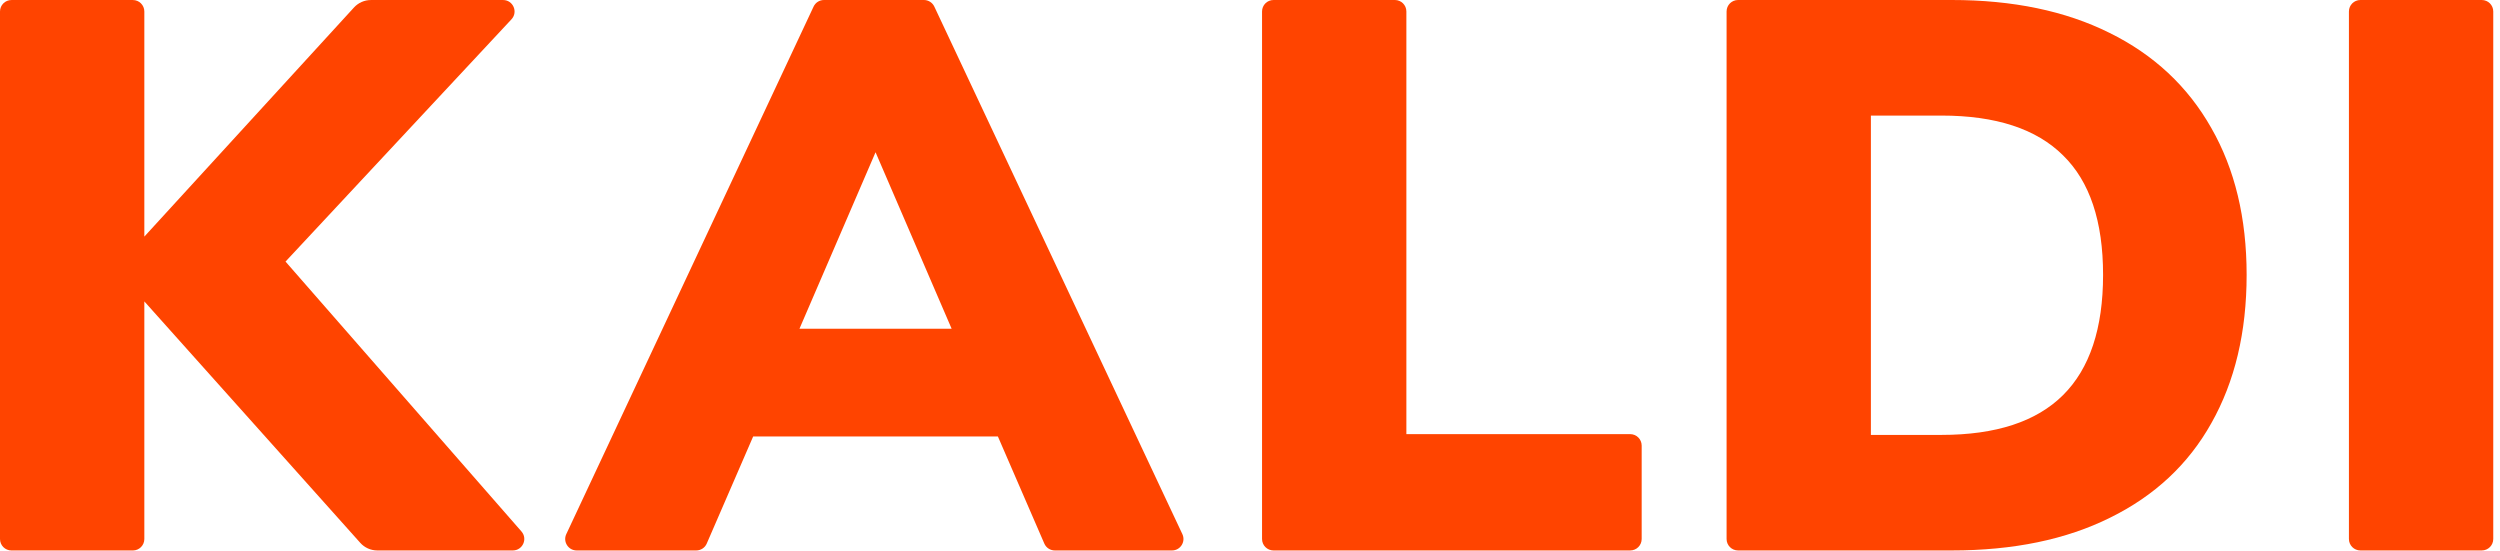
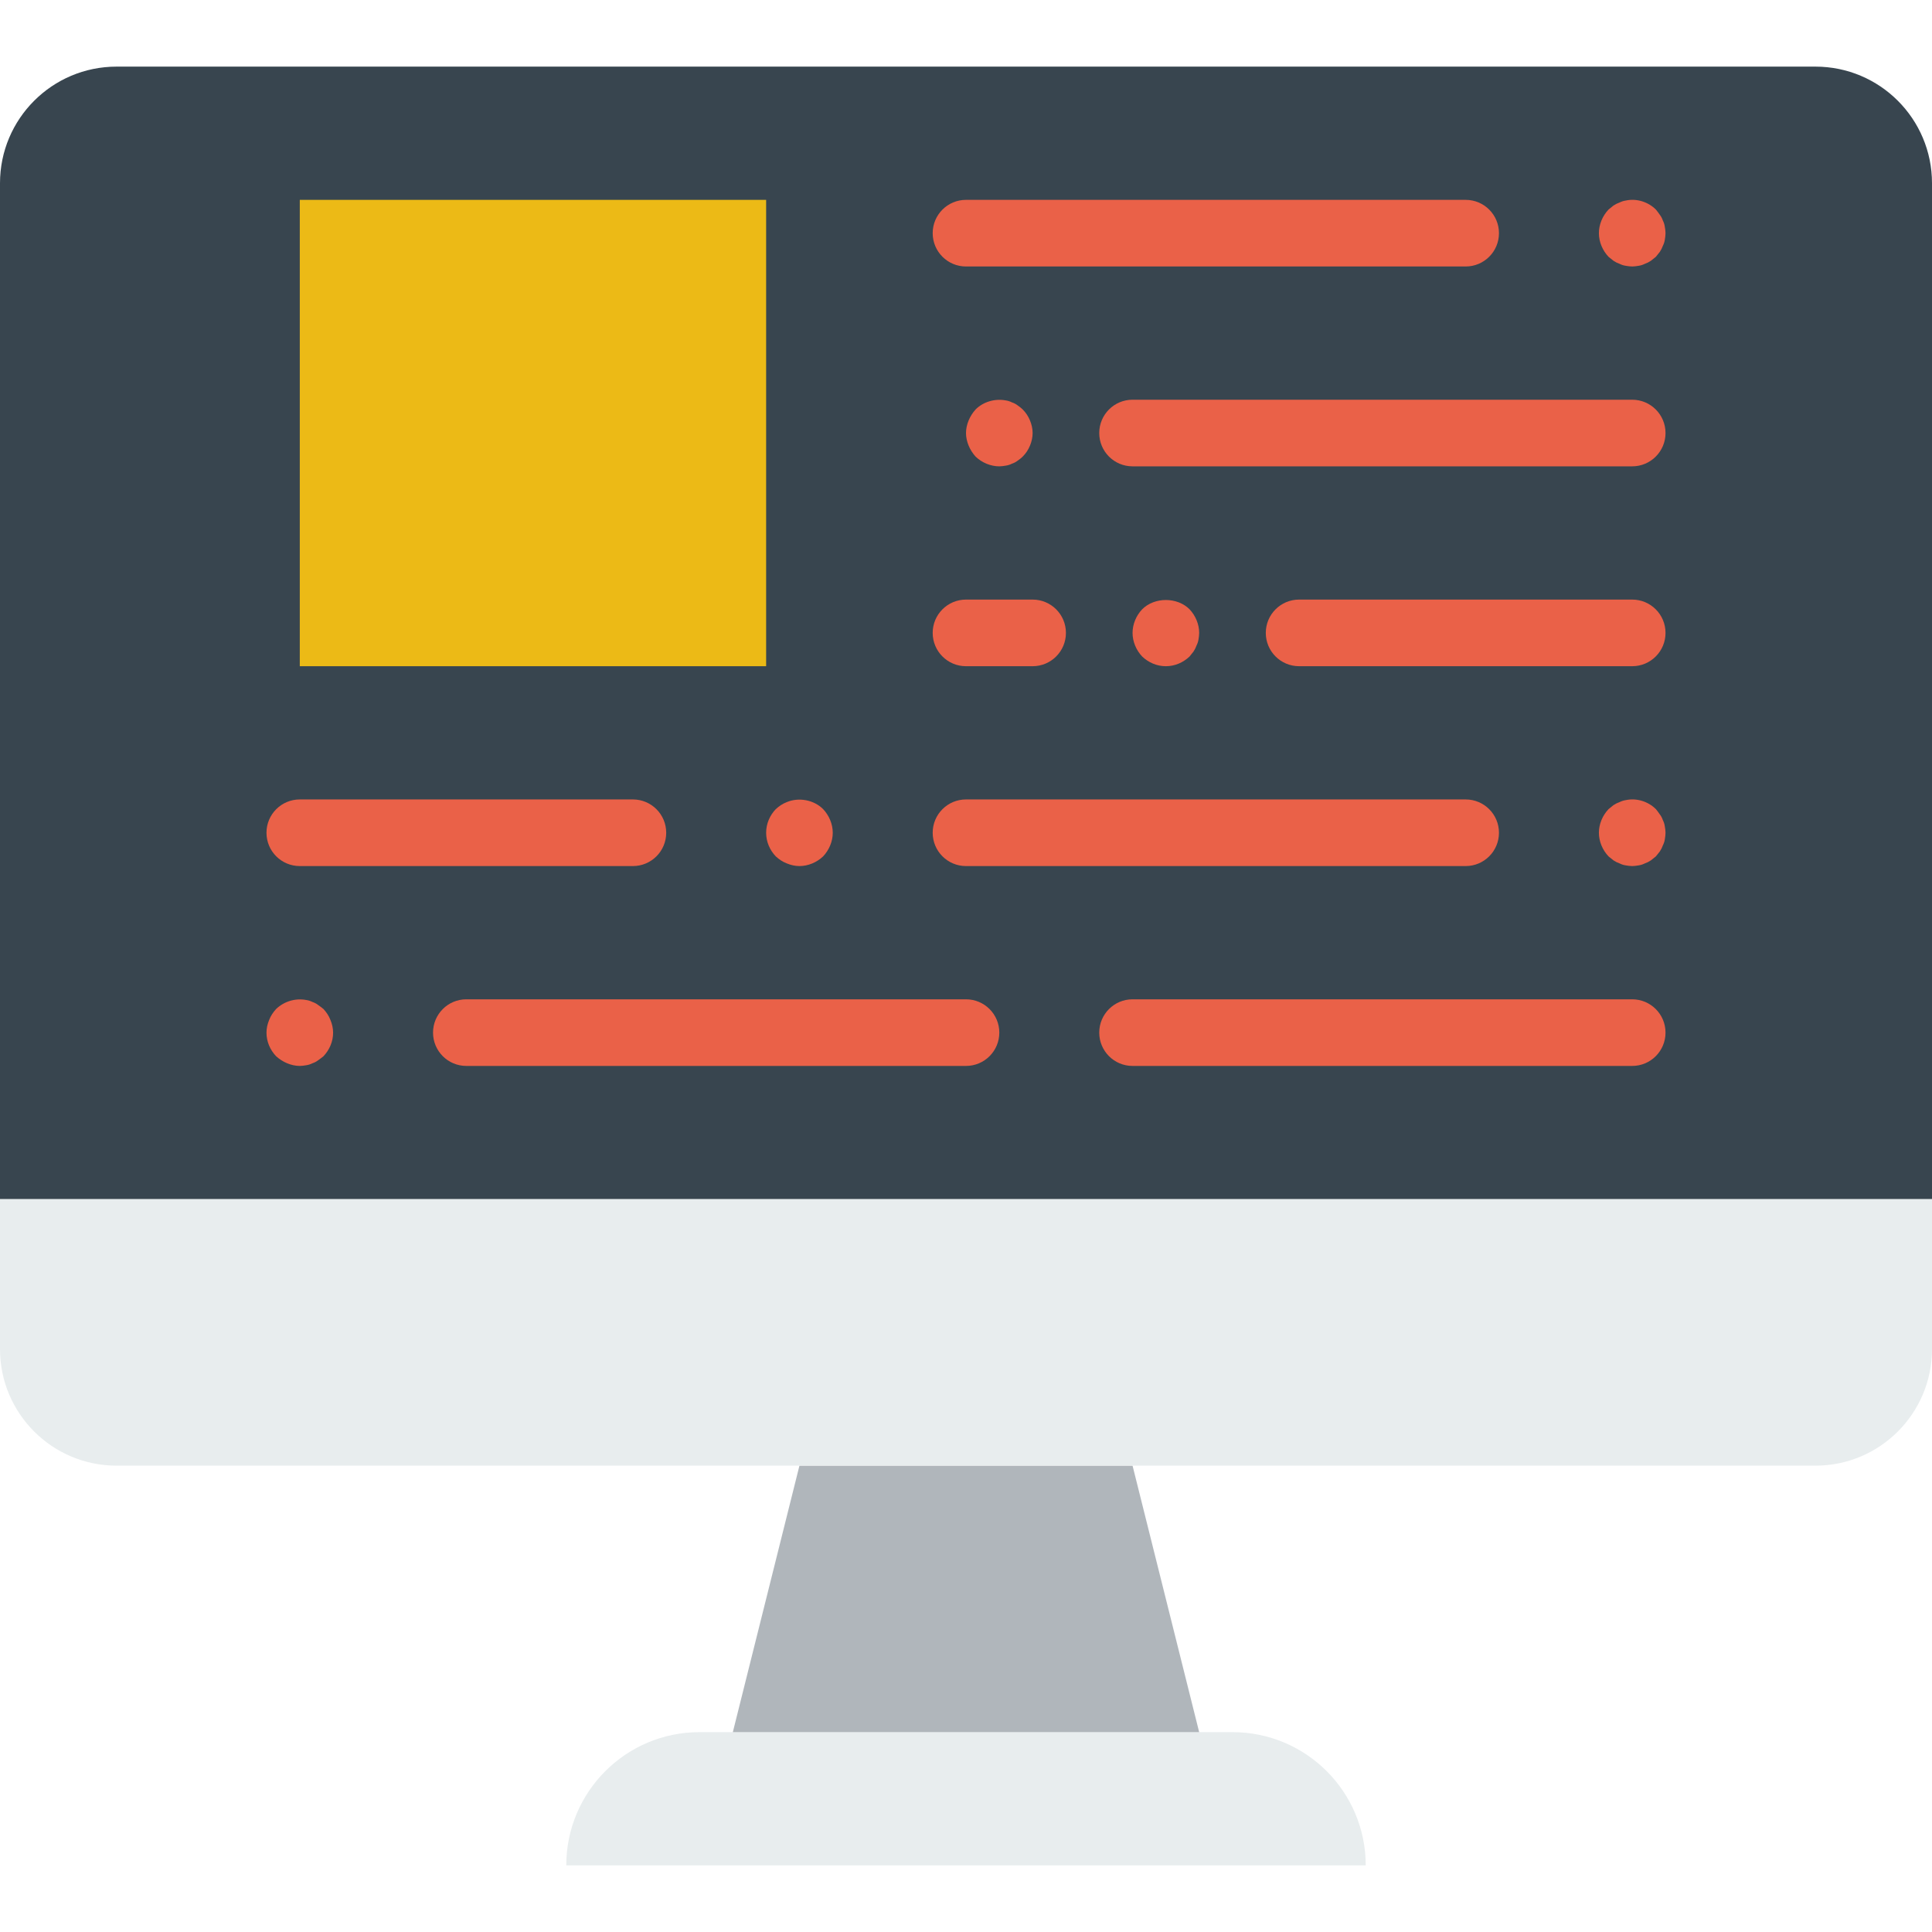
- <svg xmlns="http://www.w3.org/2000/svg" xmlns:xlink="http://www.w3.org/1999/xlink" viewBox="0 0 109 24">
-   <g transform="translate(-1470)">
-     <g style="mix-blend-mode:normal" transform="translate(1470)" fill="#f40">
-       <use xlink:href="#b" style="mix-blend-mode:normal" />
-       <use xlink:href="#c" style="mix-blend-mode:normal" />
-       <use xlink:href="#d" style="mix-blend-mode:normal" />
-       <use xlink:href="#e" style="mix-blend-mode:normal" />
-       <use xlink:href="#f" style="mix-blend-mode:normal" />
+ <svg xmlns="http://www.w3.org/2000/svg" version="1.1" id="Layer_1" x="0px" y="0px" viewBox="0 0 512 512" style="enable-background:new 0 0 512 512;" xml:space="preserve">
+   <g>
+     <path style="fill:#E8EDEE;" d="M361.931,494.345H150.069c0-19.5,15.81-35.31,35.31-35.31h141.241   C346.121,459.034,361.931,474.845,361.931,494.345" />
+     <polygon style="fill:#B0B6BB;" points="317.793,459.034 194.207,459.034 211.862,388.414 300.138,388.414  " />
+     <path style="fill:#38454F;" d="M512,317.793H0V48.552c0-17.064,13.833-30.897,30.897-30.897h450.207   c17.064,0,30.897,13.833,30.897,30.897V317.793z" />
+     <path style="fill:#E8EDEE;" d="M481.103,388.414H30.897C13.833,388.414,0,374.581,0,357.517v-39.724h512v39.724   C512,374.581,498.167,388.414,481.103,388.414" />
+     <g>
+       <path style="fill:#EA6148;" d="M432.552,282.483H300.138c-4.882,0-8.828-3.955-8.828-8.828c0-4.873,3.946-8.828,8.828-8.828    h132.414c4.882,0,8.828,3.955,8.828,8.828C441.379,278.528,437.433,282.483,432.552,282.483" />
+       <path style="fill:#EA6148;" d="M167.724,229.517H79.448c-4.882,0-8.828-3.955-8.828-8.828c0-4.873,3.946-8.828,8.828-8.828h88.276    c4.882,0,8.828,3.955,8.828,8.828C176.552,225.562,172.606,229.517,167.724,229.517" />
+       <path style="fill:#EA6148;" d="M388.414,229.517H256c-4.882,0-8.828-3.955-8.828-8.828c0-4.873,3.946-8.828,8.828-8.828h132.414    c4.882,0,8.828,3.955,8.828,8.828C397.241,225.562,393.295,229.517,388.414,229.517" />
+       <path style="fill:#EA6148;" d="M211.862,229.517c-1.148,0-2.295-0.265-3.354-0.706c-1.148-0.441-2.03-1.059-2.913-1.854    c-1.598-1.677-2.56-3.884-2.56-6.268s0.962-4.59,2.56-6.268c0.883-0.794,1.766-1.412,2.913-1.854    c3.169-1.324,7.15-0.618,9.622,1.854c1.589,1.677,2.56,3.972,2.56,6.268c0,2.295-0.971,4.59-2.56,6.268    C216.452,228.546,214.157,229.517,211.862,229.517" />
+       <path style="fill:#EA6148;" d="M256,282.483H123.586c-4.882,0-8.828-3.955-8.828-8.828c0-4.873,3.946-8.828,8.828-8.828H256    c4.882,0,8.828,3.955,8.828,8.828C264.828,278.528,260.882,282.483,256,282.483" />
+       <path style="fill:#EA6148;" d="M79.448,282.483c-1.148,0-2.295-0.265-3.354-0.706c-1.059-0.441-2.03-1.059-2.913-1.854    c-1.598-1.677-2.56-3.884-2.56-6.268c0-1.148,0.265-2.295,0.706-3.354c0.441-1.148,1.059-2.03,1.854-2.913    c2.119-2.03,5.12-2.913,7.936-2.383c0.627,0.088,1.148,0.265,1.686,0.53c0.521,0.177,1.059,0.441,1.501,0.794    c0.521,0.353,0.971,0.706,1.412,1.059c0.794,0.883,1.412,1.766,1.854,2.913c0.441,1.059,0.706,2.207,0.706,3.354    c0,2.383-0.971,4.59-2.56,6.268c-0.441,0.353-0.892,0.706-1.412,1.059c-0.441,0.353-0.98,0.618-1.501,0.794    c-0.538,0.265-1.059,0.441-1.686,0.53C80.596,282.394,79.978,282.483,79.448,282.483" />
+       <path style="fill:#EA6148;" d="M432.552,229.517c-0.538,0-1.148-0.088-1.677-0.177c-0.618-0.088-1.148-0.265-1.677-0.53    c-0.53-0.177-1.059-0.441-1.598-0.794c-0.433-0.353-0.874-0.706-1.315-1.059c-1.598-1.677-2.56-3.972-2.56-6.268    c0-2.295,0.962-4.59,2.56-6.268l1.315-1.059c0.539-0.353,1.068-0.618,1.598-0.794c0.53-0.265,1.059-0.441,1.677-0.53    c2.825-0.618,5.906,0.353,7.945,2.383c0.353,0.441,0.706,0.883,1.059,1.412c0.353,0.441,0.609,0.971,0.794,1.501    c0.265,0.53,0.441,1.059,0.521,1.677c0.097,0.53,0.185,1.148,0.185,1.677s-0.088,1.148-0.185,1.766    c-0.079,0.53-0.256,1.059-0.521,1.589c-0.185,0.53-0.441,1.059-0.794,1.589c-0.353,0.441-0.706,0.883-1.059,1.324    c-0.441,0.353-0.892,0.706-1.324,1.059c-0.53,0.353-1.068,0.618-1.589,0.794c-0.538,0.265-1.059,0.441-1.686,0.53    C433.699,229.429,433.081,229.517,432.552,229.517" />
+       <path style="fill:#EA6148;" d="M432.552,123.586H300.138c-4.882,0-8.828-3.955-8.828-8.828s3.946-8.828,8.828-8.828h132.414    c4.882,0,8.828,3.955,8.828,8.828S437.433,123.586,432.552,123.586" />
+       <path style="fill:#EA6148;" d="M432.552,176.552h-88.276c-4.882,0-8.828-3.955-8.828-8.828s3.946-8.828,8.828-8.828h88.276    c4.882,0,8.828,3.955,8.828,8.828S437.433,176.552,432.552,176.552" />
+       <path style="fill:#EA6148;" d="M273.655,176.552H256c-4.882,0-8.828-3.955-8.828-8.828s3.946-8.828,8.828-8.828h17.655    c4.882,0,8.828,3.955,8.828,8.828S278.537,176.552,273.655,176.552" />
+       <path style="fill:#EA6148;" d="M388.414,70.621H256c-4.882,0-8.828-3.955-8.828-8.828s3.946-8.828,8.828-8.828h132.414    c4.882,0,8.828,3.955,8.828,8.828S393.295,70.621,388.414,70.621" />
+       <path style="fill:#EA6148;" d="M432.552,70.621c-0.538,0-1.148-0.088-1.677-0.177c-0.618-0.088-1.148-0.265-1.677-0.53    c-0.53-0.177-1.059-0.441-1.598-0.794c-0.433-0.353-0.874-0.706-1.315-1.059c-1.598-1.677-2.56-3.972-2.56-6.268    c0-2.295,0.962-4.59,2.56-6.268l1.315-1.059c0.539-0.353,1.068-0.618,1.598-0.794c0.53-0.265,1.059-0.441,1.677-0.53    c2.825-0.618,5.906,0.353,7.945,2.383c0.353,0.441,0.706,0.883,1.059,1.412c0.353,0.441,0.609,0.971,0.794,1.501    c0.265,0.53,0.441,1.059,0.521,1.677c0.097,0.53,0.185,1.148,0.185,1.677s-0.088,1.148-0.185,1.766    c-0.079,0.53-0.256,1.059-0.521,1.589c-0.185,0.53-0.441,1.059-0.794,1.589c-0.353,0.441-0.706,0.883-1.059,1.324    c-0.441,0.353-0.892,0.706-1.324,1.059c-0.53,0.353-1.068,0.618-1.589,0.794c-0.538,0.265-1.059,0.441-1.686,0.53    C433.699,70.532,433.081,70.621,432.552,70.621" />
+       <path style="fill:#EA6148;" d="M264.828,123.586c-2.295,0-4.599-0.971-6.268-2.56c-0.794-0.883-1.412-1.854-1.854-2.913    S256,115.906,256,114.759c0-1.148,0.265-2.295,0.706-3.354s1.059-2.03,1.854-2.913c2.03-2.03,5.12-2.913,7.936-2.383    c0.627,0.088,1.148,0.265,1.686,0.53c0.521,0.177,1.059,0.441,1.501,0.794c0.521,0.353,0.971,0.706,1.324,1.059    c0.883,0.883,1.501,1.854,1.942,2.913s0.706,2.207,0.706,3.354c0,1.148-0.265,2.295-0.706,3.354s-1.059,2.03-1.942,2.913    c-0.353,0.353-0.803,0.706-1.324,1.059c-0.441,0.353-0.98,0.618-1.501,0.794c-0.538,0.265-1.059,0.441-1.686,0.53    C265.975,123.498,265.357,123.586,264.828,123.586" />
+       <path style="fill:#EA6148;" d="M308.966,176.552c-2.392,0-4.599-0.971-6.268-2.56c-1.598-1.677-2.56-3.972-2.56-6.268    c0-2.295,0.962-4.59,2.56-6.268c3.266-3.266,9.269-3.266,12.535,0c1.589,1.677,2.56,3.972,2.56,6.268    c0,0.618-0.088,1.148-0.185,1.766c-0.079,0.53-0.256,1.059-0.521,1.589c-0.185,0.53-0.441,1.059-0.794,1.589    c-0.353,0.441-0.706,0.883-1.059,1.324C313.556,175.581,311.349,176.552,308.966,176.552" />
    </g>
+     <polygon style="fill:#ECBA16;" points="79.448,176.552 203.034,176.552 203.034,52.966 79.448,52.966  " />
  </g>
-   <defs>
-     <path id="b" d="M22.735 23.171c.283.323.053.829-.376.829h-5.907c-.285 0-.556-.121-.745-.333l-9.414-10.526v10.36c0 .276-.224.5-.5.5h-5.293c-.276 0-.5-.224-.5-.5v-23c0-.276.224-.5.5-.5h5.293c.276 0 .5.224.5.5v9.815l9.141-9.99c.19-.207.457-.325.738-.325h5.762c.437 0 .664.521.366.841l-9.851 10.563 10.287 11.767z" />
-     <path id="c" d="M45.991 24c-.199 0-.38-.118-.459-.301l-2.024-4.669h-10.67l-2.024 4.669c-.079.183-.259.301-.459.301h-5.212c-.366 0-.608-.381-.453-.712l10.782-23c.082-.176.259-.288.453-.288h4.358c.194 0 .37.112.453.287l10.815 23c.156.332-.086.713-.452.713h-5.108zm-11.135-9.668h6.635l-3.317-7.694-3.317 7.694z" />
-     <path id="d" d="M55.525 24c-.276 0-.5-.224-.5-.5v-23c0-.276.224-.5.5-.5h5.293c.276 0 .5.224.5.5v18.428h9.759c.276 0 .5.224.5.5v4.072c0 .276-.224.5-.5.5h-15.552z" />
-     <path id="e" d="M75.279.5c0-.276.224-.5.5-.5h9.315c2.667 0 4.959.477 6.874 1.43 1.938.953 3.42 2.338 4.446 4.153 1.026 1.793 1.539 3.926 1.539 6.4 0 2.496-.513 4.652-1.539 6.468-1.003 1.793-2.474 3.166-4.412 4.119-1.915.953-4.218 1.43-6.908 1.43h-9.315c-.276 0-.5-.224-.5-.5v-23zm9.37 18.462c2.371 0 4.138-.579 5.301-1.736 1.163-1.157 1.744-2.905 1.744-5.242 0-2.338-.581-4.074-1.744-5.209-1.163-1.157-2.93-1.736-5.301-1.736h-3.078v13.923h3.078z" />
-     <path id="f" d="M102.913 24c-.276 0-.5-.224-.5-.5v-23c0-.276.224-.5.5-.5h5.293c.276 0 .5.224.5.5v23c0 .276-.224.5-.5.5h-5.293z" />
-   </defs>
+   <g>
+ </g>
+   <g>
+ </g>
+   <g>
+ </g>
+   <g>
+ </g>
+   <g>
+ </g>
+   <g>
+ </g>
+   <g>
+ </g>
+   <g>
+ </g>
+   <g>
+ </g>
+   <g>
+ </g>
+   <g>
+ </g>
+   <g>
+ </g>
+   <g>
+ </g>
+   <g>
+ </g>
+   <g>
+ </g>
</svg>
